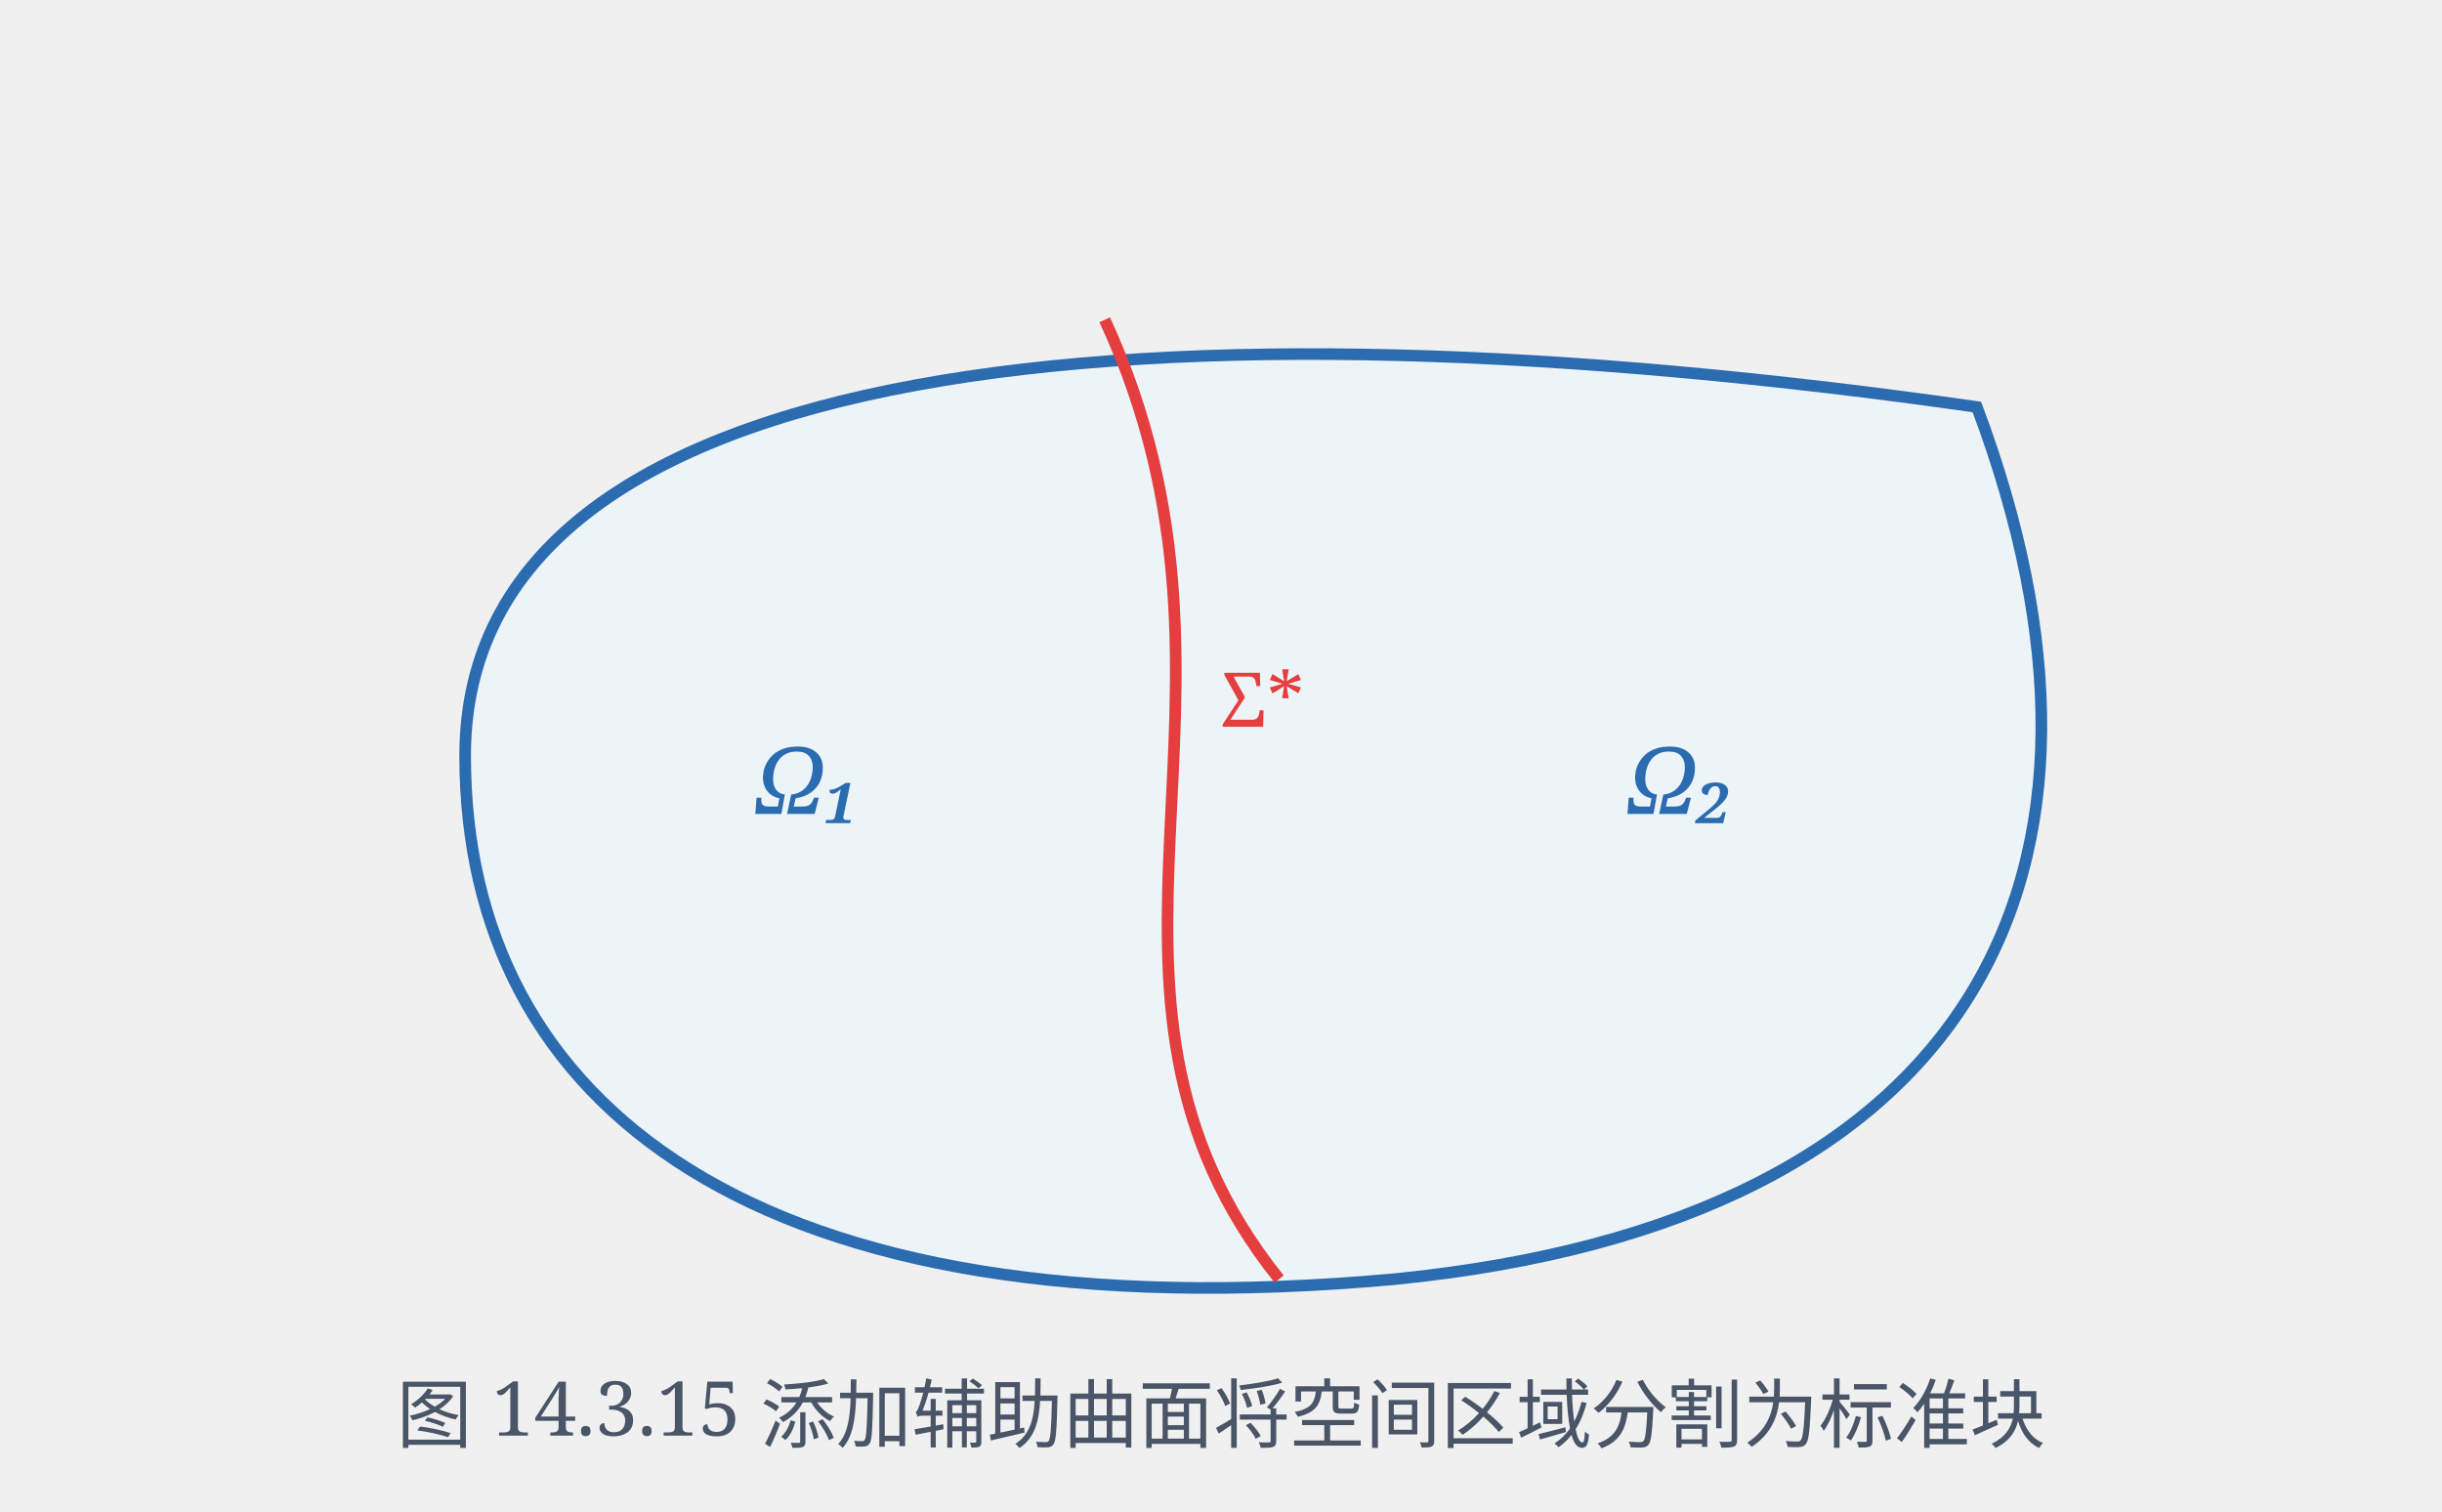
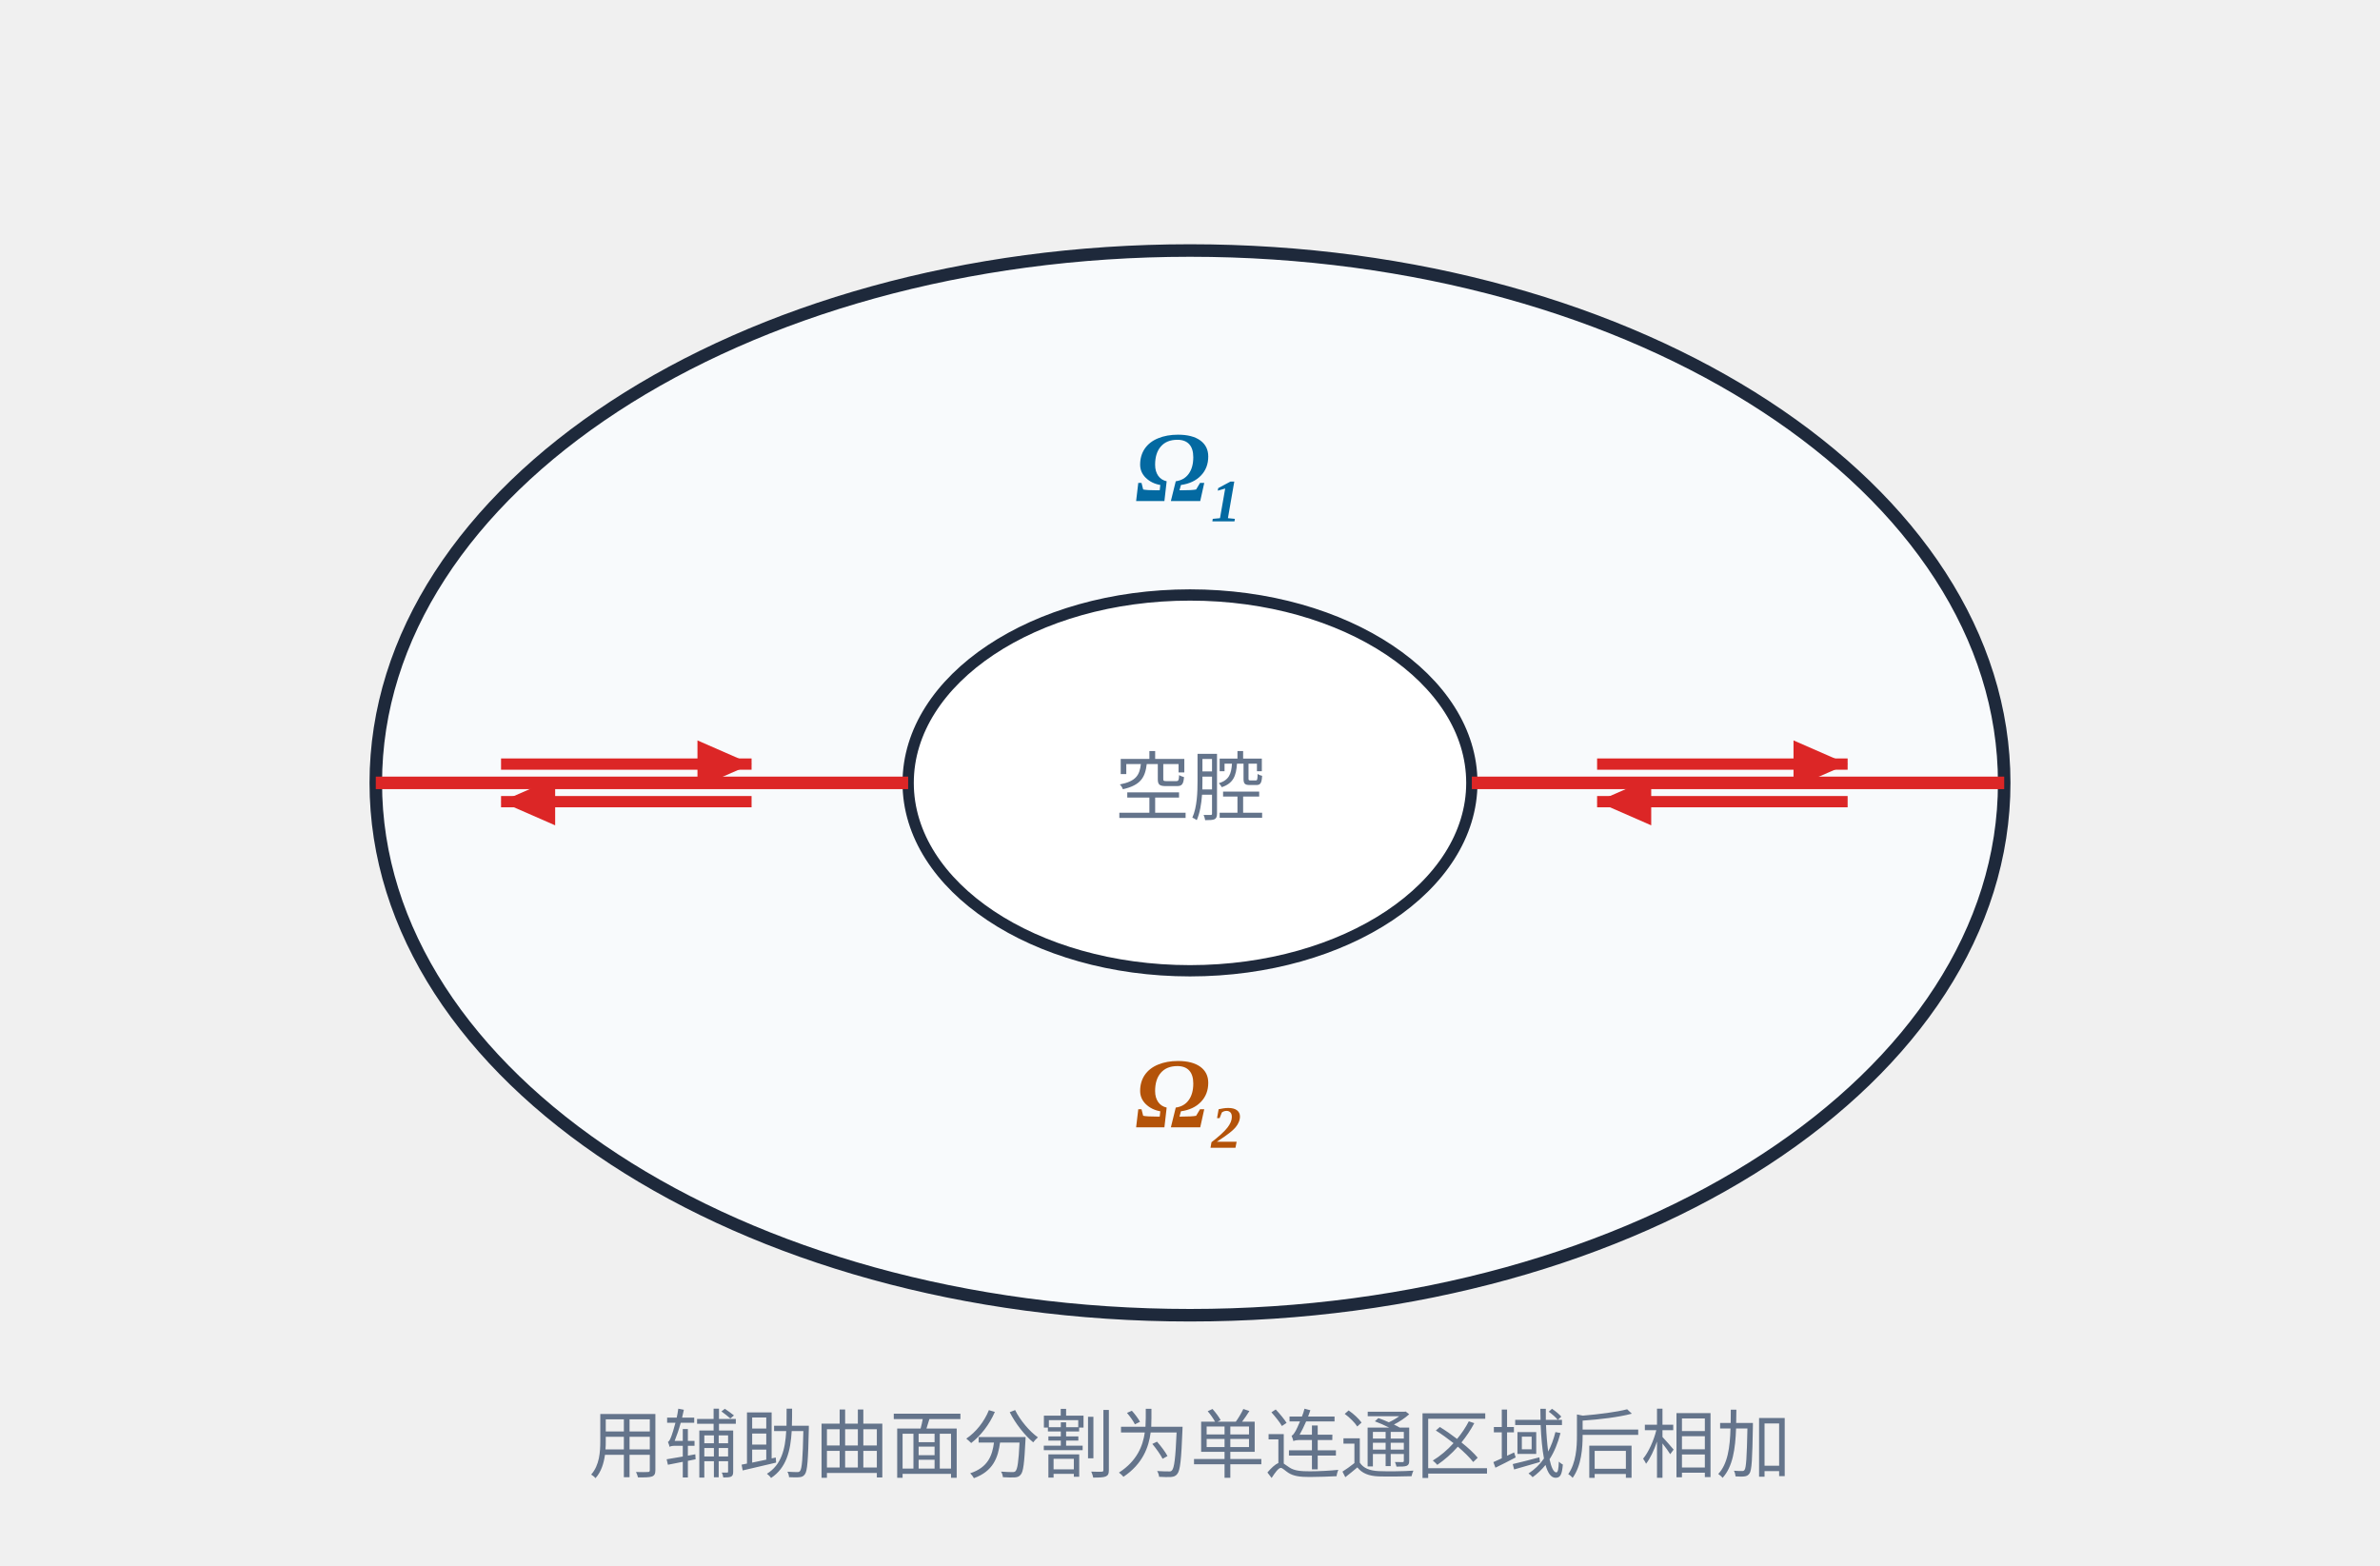
- <svg xmlns="http://www.w3.org/2000/svg" viewBox="0 0 420 260" width="100%" height="auto">
+ <svg xmlns="http://www.w3.org/2000/svg" viewBox="0 0 380 250" width="100%" height="auto" style="max-width:380px; font-family:'Times New Roman', serif; font-size:14px;">
  <defs>
-     <marker id="arrow" viewBox="0 0 10 10" refX="6" refY="5" markerWidth="6" markerHeight="6" orient="auto-start-reverse">
-       <path d="M 0 1.5 L 8 5 L 0 8.5 z" fill="#2d3748" />
+     <marker id="arr" viewBox="0 0 10 10" refX="8" refY="5" markerWidth="6" markerHeight="6" orient="auto-start-reverse">
+       <path d="M 0 1.5 L 8 5 L 0 8.5 z" fill="#1e293b" />
    </marker>
-     <marker id="arrow-blue" viewBox="0 0 10 10" refX="6" refY="5" markerWidth="6" markerHeight="6" orient="auto-start-reverse">
-       <path d="M 0 1.5 L 8 5 L 0 8.5 z" fill="#2b6cb0" />
+     <marker id="arr_blue" viewBox="0 0 10 10" refX="8" refY="5" markerWidth="6" markerHeight="6" orient="auto-start-reverse">
+       <path d="M 0 1.5 L 8 5 L 0 8.5 z" fill="#1e40af" />
    </marker>
-     <marker id="arrow-red" viewBox="0 0 10 10" refX="6" refY="5" markerWidth="6" markerHeight="6" orient="auto-start-reverse">
-       <path d="M 0 1.5 L 8 5 L 0 8.5 z" fill="#e53e3e" />
-     </marker>
-     <marker id="arrow-green" viewBox="0 0 10 10" refX="6" refY="5" markerWidth="6" markerHeight="6" orient="auto-start-reverse">
-       <path d="M 0 1.5 L 8 5 L 0 8.5 z" fill="#2f855a" />
+     <marker id="arr_red" viewBox="0 0 10 10" refX="8" refY="5" markerWidth="6" markerHeight="6" orient="auto-start-reverse">
+       <path d="M 0 1.5 L 8 5 L 0 8.5 z" fill="#dc2626" />
    </marker>
  </defs>
-   <path d="M 80 130 C 80 60, 200 50, 340 70 C 370 150, 340 210, 240 220 C 130 230, 80 190, 80 130 Z" fill="#ebf8ff" fill-opacity="0.5" stroke="#2b6cb0" stroke-width="2" />
-   <path d="M 190 55 C 220 120, 180 170, 220 220" fill="none" stroke="#e53e3e" stroke-width="2" />
-   <text x="210" y="125" font-family="serif" font-size="13" fill="#e53e3e">Σ*</text>
-   <text x="130" y="140" font-family="serif" font-size="16" font-style="italic" fill="#2b6cb0">Ω₁</text>
-   <text x="280" y="140" font-family="serif" font-size="16" font-style="italic" fill="#2b6cb0">Ω₂</text>
-   <text x="210" y="248" text-anchor="middle" font-family="serif" font-size="13" fill="#4a5568">图 14.3.15 添加辅助曲面将空间区域分割为标准块</text>
+   <ellipse cx="190" cy="125" rx="130" ry="85" fill="#f8fafc" stroke="#1e293b" stroke-width="2" />
+   <ellipse cx="190" cy="125" rx="45" ry="30" fill="#ffffff" stroke="#1e293b" stroke-width="1.8" />
+   <line x1="60" y1="125" x2="145" y2="125" stroke="#dc2626" stroke-width="2" />
+   <line x1="80" y1="122" x2="120" y2="122" stroke="#dc2626" stroke-width="1.8" marker-end="url(#arr_red)" />
+   <line x1="120" y1="128" x2="80" y2="128" stroke="#dc2626" stroke-width="1.8" marker-end="url(#arr_red)" />
+   <line x1="235" y1="125" x2="320" y2="125" stroke="#dc2626" stroke-width="2" />
+   <line x1="255" y1="122" x2="295" y2="122" stroke="#dc2626" stroke-width="1.8" marker-end="url(#arr_red)" />
+   <line x1="295" y1="128" x2="255" y2="128" stroke="#dc2626" stroke-width="1.8" marker-end="url(#arr_red)" />
+   <text x="190" y="80" font-size="16" font-style="italic" fill="#0369a1" font-weight="bold" text-anchor="middle">Ω₁</text>
+   <text x="190" y="180" font-size="16" font-style="italic" fill="#b45309" font-weight="bold" text-anchor="middle">Ω₂</text>
+   <text x="190" y="130" font-size="12" fill="#64748b" text-anchor="middle">空腔</text>
+   <text x="190" y="235" text-anchor="middle" font-size="12" fill="#64748b">用辅助曲面分割为单连通区域后相加</text>
</svg>
